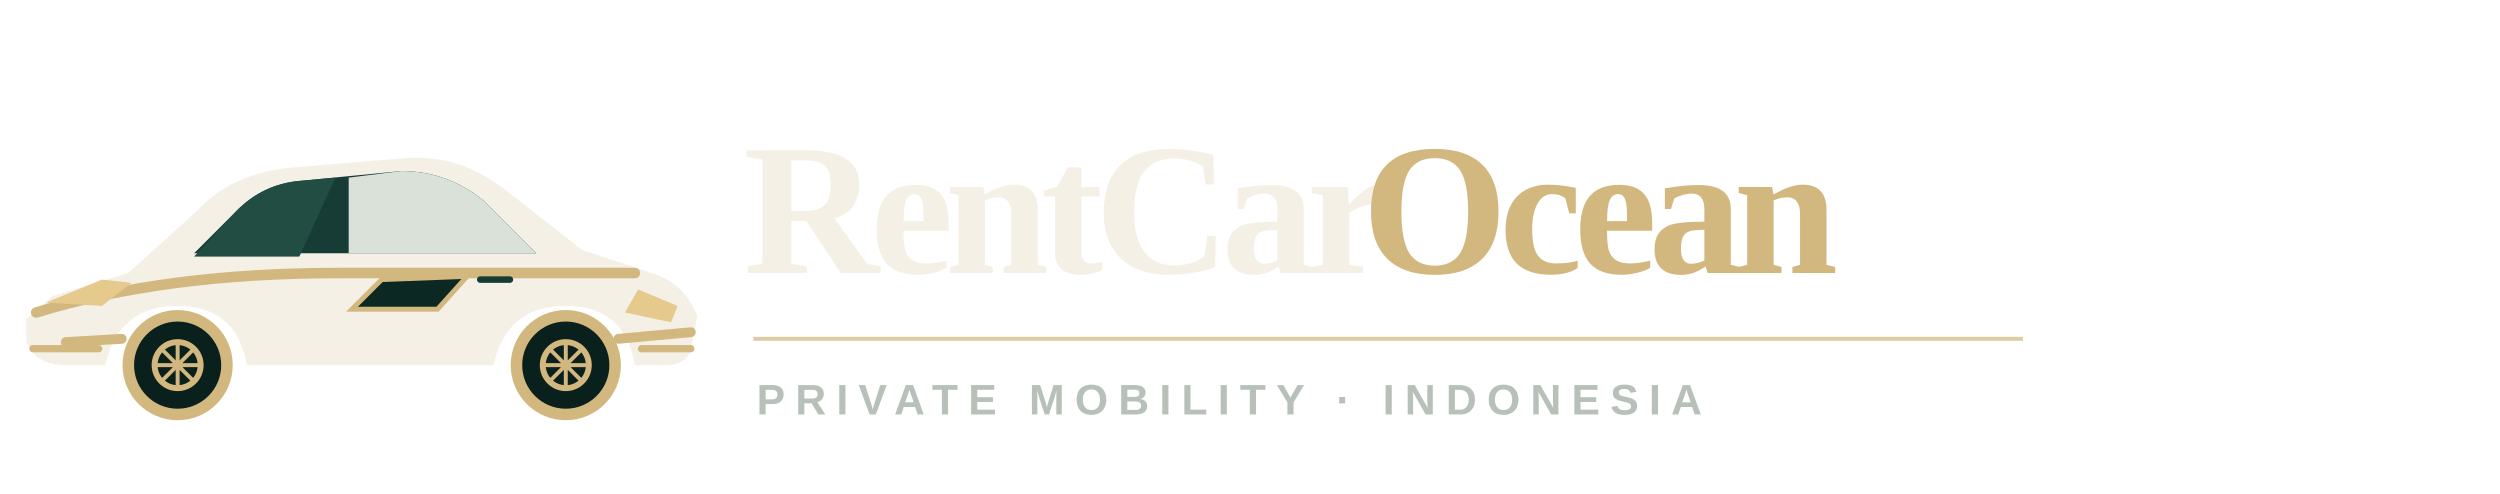
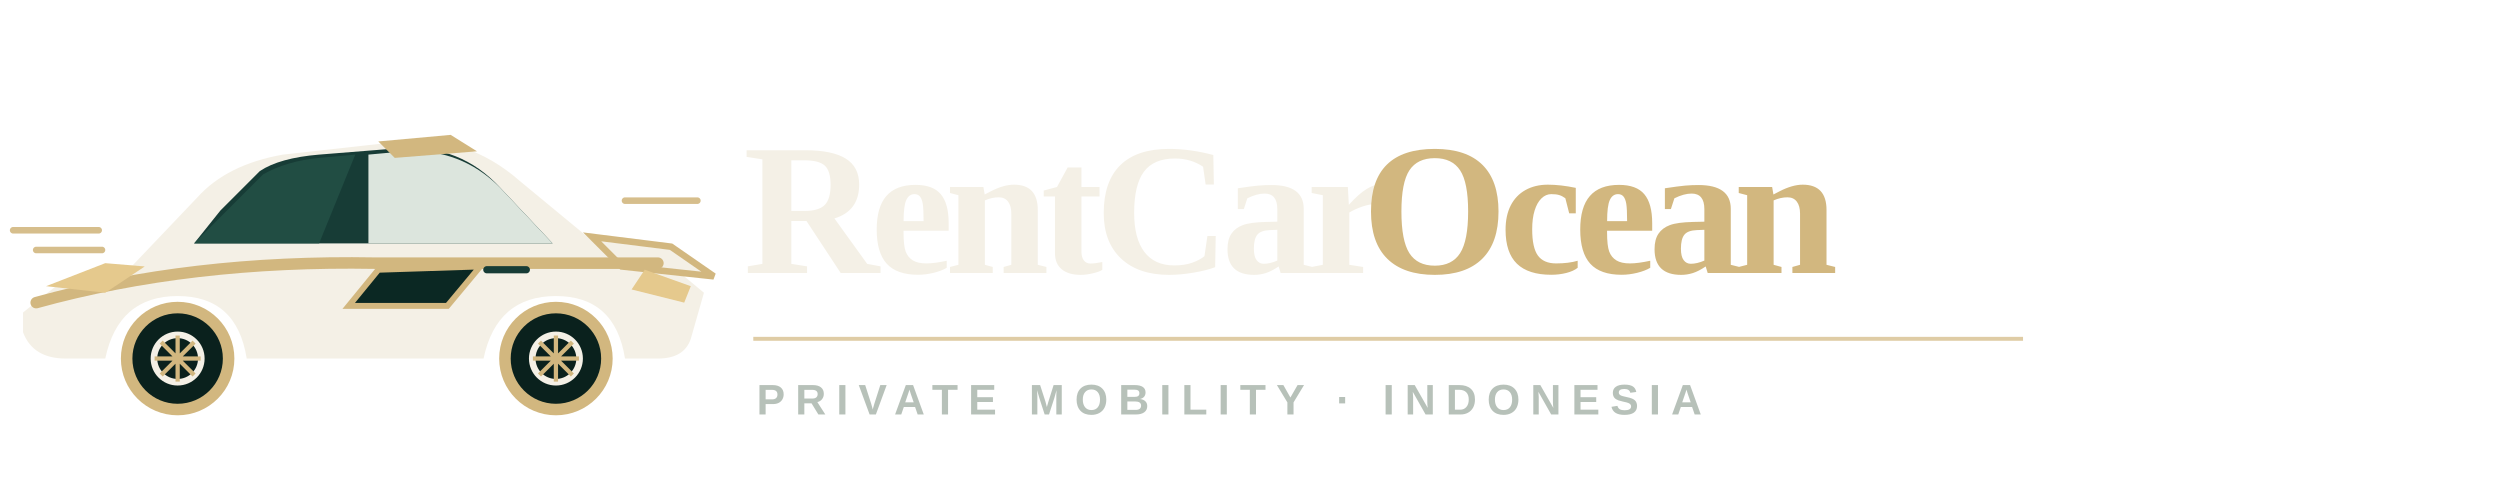
<svg xmlns="http://www.w3.org/2000/svg" viewBox="0 0 760 150" role="img" aria-labelledby="title desc">
-   <g transform="translate(3 15)">
-     <path d="M5 82 13 75 36 68 57 49Q67 38 85 36L121 33Q137 32 151 43L174 61 195 68Q205 71 209 81L207 91Q206 96 199 96H190Q187 78 169 78T147 96H72Q69 78 51 78T29 96H17Q8 96 5 89Z" fill="#F4F0E6" />
-     <path d="M69 49Q77 41 88 40L119 37Q133 37 144 46L160 62H56Z" fill="#173C36" />
-     <path d="M56 63 69 49Q77 41 88 40L99 39 88 63Z" fill="#214D43" />
-     <path d="M103 39 119 37Q133 37 144 46L160 62H103Z" fill="#D9E1D8" />
-     <path d="M8 80Q47 68 100 68H190" fill="none" stroke="#D2B77F" stroke-width="3.2" stroke-linecap="round" />
-     <path d="m17 89 17-1m151 0 22-2" fill="none" stroke="#D2B77F" stroke-width="3" stroke-linecap="round" />
-     <path d="m11 77 17-7 9 1-9 7z" fill="#E5C98D" />
-     <path d="m191 73 12 5-2 5-14-3z" fill="#E5C98D" />
-     <path d="m113 70 26-1-9 10h-26z" fill="#0B2823" stroke="#D2B77F" stroke-width="1.5" />
-     <path d="m143 70 9 0" stroke="#173C36" stroke-width="2" stroke-linecap="round" />
-     <circle cx="51" cy="96" r="15" fill="#0A201C" stroke="#D2B77F" stroke-width="3.5" />
-     <circle cx="51" cy="96" r="7" fill="none" stroke="#D2B77F" stroke-width="1.8" />
-     <path d="m51 89v14m-7-7h14m-12-5 10 10m0-10-10 10" stroke="#D2B77F" stroke-width="1.2" />
-     <circle cx="169" cy="96" r="15" fill="#0A201C" stroke="#D2B77F" stroke-width="3.5" />
-     <circle cx="169" cy="96" r="7" fill="none" stroke="#D2B77F" stroke-width="1.8" />
-     <path d="m169 89v14m-7-7h14m-12-5 10 10m0-10-10 10" stroke="#D2B77F" stroke-width="1.2" />
-     <path d="M7 91h20m165 0h15" stroke="#D2B77F" stroke-width="2.2" stroke-linecap="round" />
+   <g transform="translate(3 12)">
+     <path d="M4 83 14 75 37 69 57 48Q66 38 83 35L119 31Q139 29 155 43L178 62 199 67 211 77 207 91Q205 97 197 97H187Q184 78 166 78T144 97H72Q69 78 51 78T29 97H17Q7 97 4 89Z" fill="#F4F0E6" />
+     <path d="M64 52 76 40Q82 36 94 35L119 33Q137 32 149 45L165 62H56Z" fill="#173C36" />
+     <path d="M63 55 77 41Q84 37 94 36L105 35 94 62H56Z" fill="#214D43" />
+     <path d="M109 35 120 34Q137 33 149 45L165 62H109Z" fill="#DCE5DD" />
+     <path d="m112 31 22-2 8 5-25 2z" fill="#D2B77F" />
+     <path d="m177 60 24 3 13 9-28-3z" fill="#F4F0E6" stroke="#D2B77F" stroke-width="2" />
+     <path d="M8 80Q55 67 111 68H197" fill="none" stroke="#D2B77F" stroke-width="3.5" stroke-linecap="round" />
+     <path d="m11 75 18-7 12 1-12 8z" fill="#E5C98D" />
+     <path d="m193 70 14 5-2 5-16-4z" fill="#E5C98D" />
+     <path d="m112 70 31-1-10 12h-30z" fill="#0B2823" stroke="#D2B77F" stroke-width="1.8" />
+     <path d="m145 70 12 0" stroke="#173C36" stroke-width="2.2" stroke-linecap="round" />
+     <circle cx="51" cy="97" r="15.5" fill="#0A211D" stroke="#D2B77F" stroke-width="3.5" />
+     <circle cx="51" cy="97" r="7.2" fill="none" stroke="#F4F0E6" stroke-width="2" />
+     <path d="M51 90v14m-7-7h14m-12-5 10 10m0-10-10 10" stroke="#D2B77F" stroke-width="1.3" />
+     <circle cx="166" cy="97" r="15.5" fill="#0A211D" stroke="#D2B77F" stroke-width="3.5" />
+     <circle cx="166" cy="97" r="7.2" fill="none" stroke="#F4F0E6" stroke-width="2" />
+     <path d="M166 90v14m-7-7h14m-12-5 10 10m0-10-10 10" stroke="#D2B77F" stroke-width="1.3" />
+     <path d="M1 58h26M8 64h20M187 49h22" stroke="#D2B77F" stroke-width="2" stroke-linecap="round" opacity=".9" />
  </g>
  <text x="226" y="83" fill="#F4F0E6" font-family="Georgia, 'Times New Roman', serif" font-size="57" font-weight="600" letter-spacing="-2.6">RentCar</text>
  <text x="414" y="83" fill="#D2B77F" font-family="Georgia, 'Times New Roman', serif" font-size="57" font-weight="600" letter-spacing="-2.6">Ocean</text>
  <path d="M229 103H615" stroke="#D2B77F" stroke-width="1.2" opacity=".7" />
  <text x="230" y="126" fill="#B7C1B9" font-family="Arial, sans-serif" font-size="13" font-weight="700" letter-spacing="3.1">PRIVATE MOBILITY · INDONESIA</text>
</svg>
